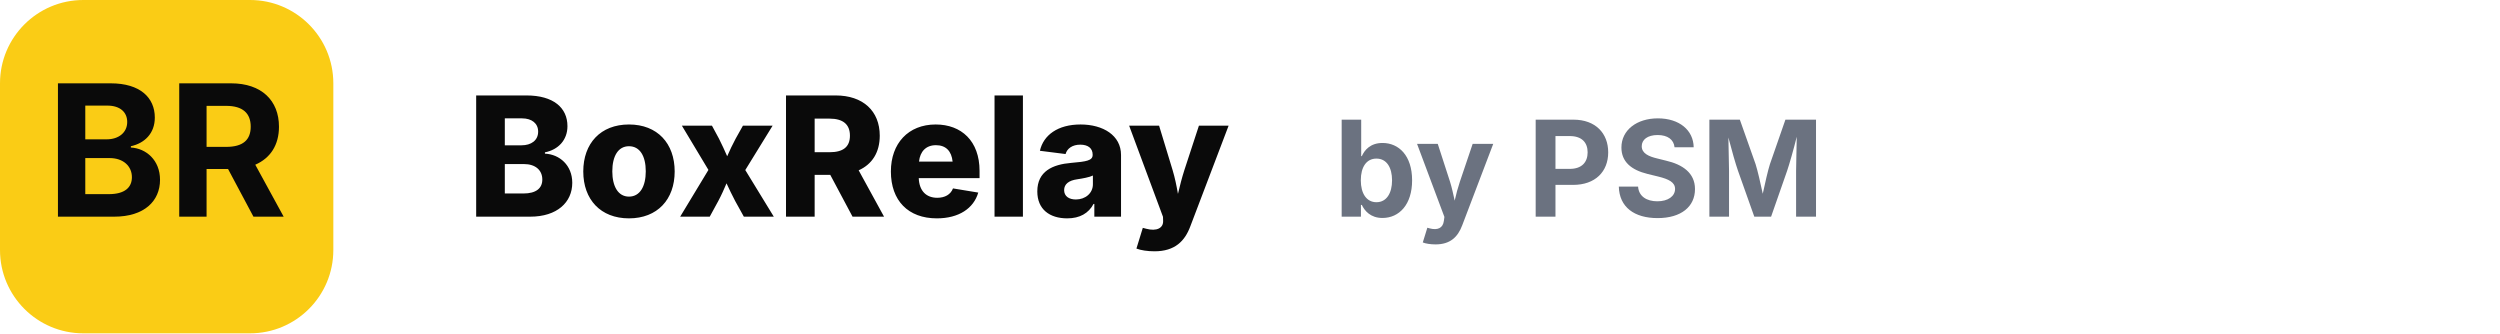
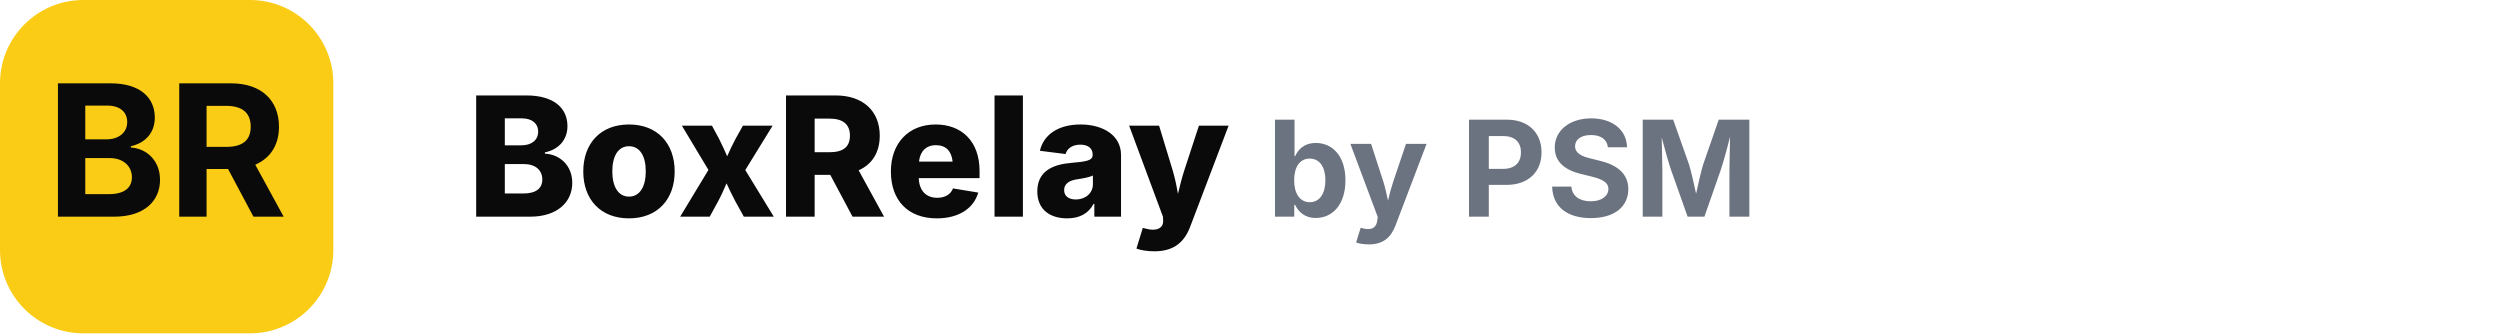
<svg xmlns="http://www.w3.org/2000/svg" width="300" height="40" viewBox="0 0 300 40">
  <defs>
    <style>
      .badge{fill:#facc15;}
      .t-dark{fill:#0a0a0a;}
      .t-muted{fill:#6b7280;}
      .sr{font:700 22px Inter, Arial, sans-serif;}
      .lg{font:800 20px Inter, Arial, sans-serif;}
      .sm{font:700 16px Inter, Arial, sans-serif;}
    </style>
  </defs>
  <rect class="badge" x="0" y="0" width="40" height="40" rx="10" ry="10" />
  <text x="20" y="26" text-anchor="middle" class="t-dark sr">BR</text>
  <text x="56" y="26" class="t-dark lg">BoxRelay</text>
-   <text x="160" y="26" class="t-muted sm">by PSM</text>
+   <text x="152" y="26" class="t-muted sm">by PSM</text>
</svg>
